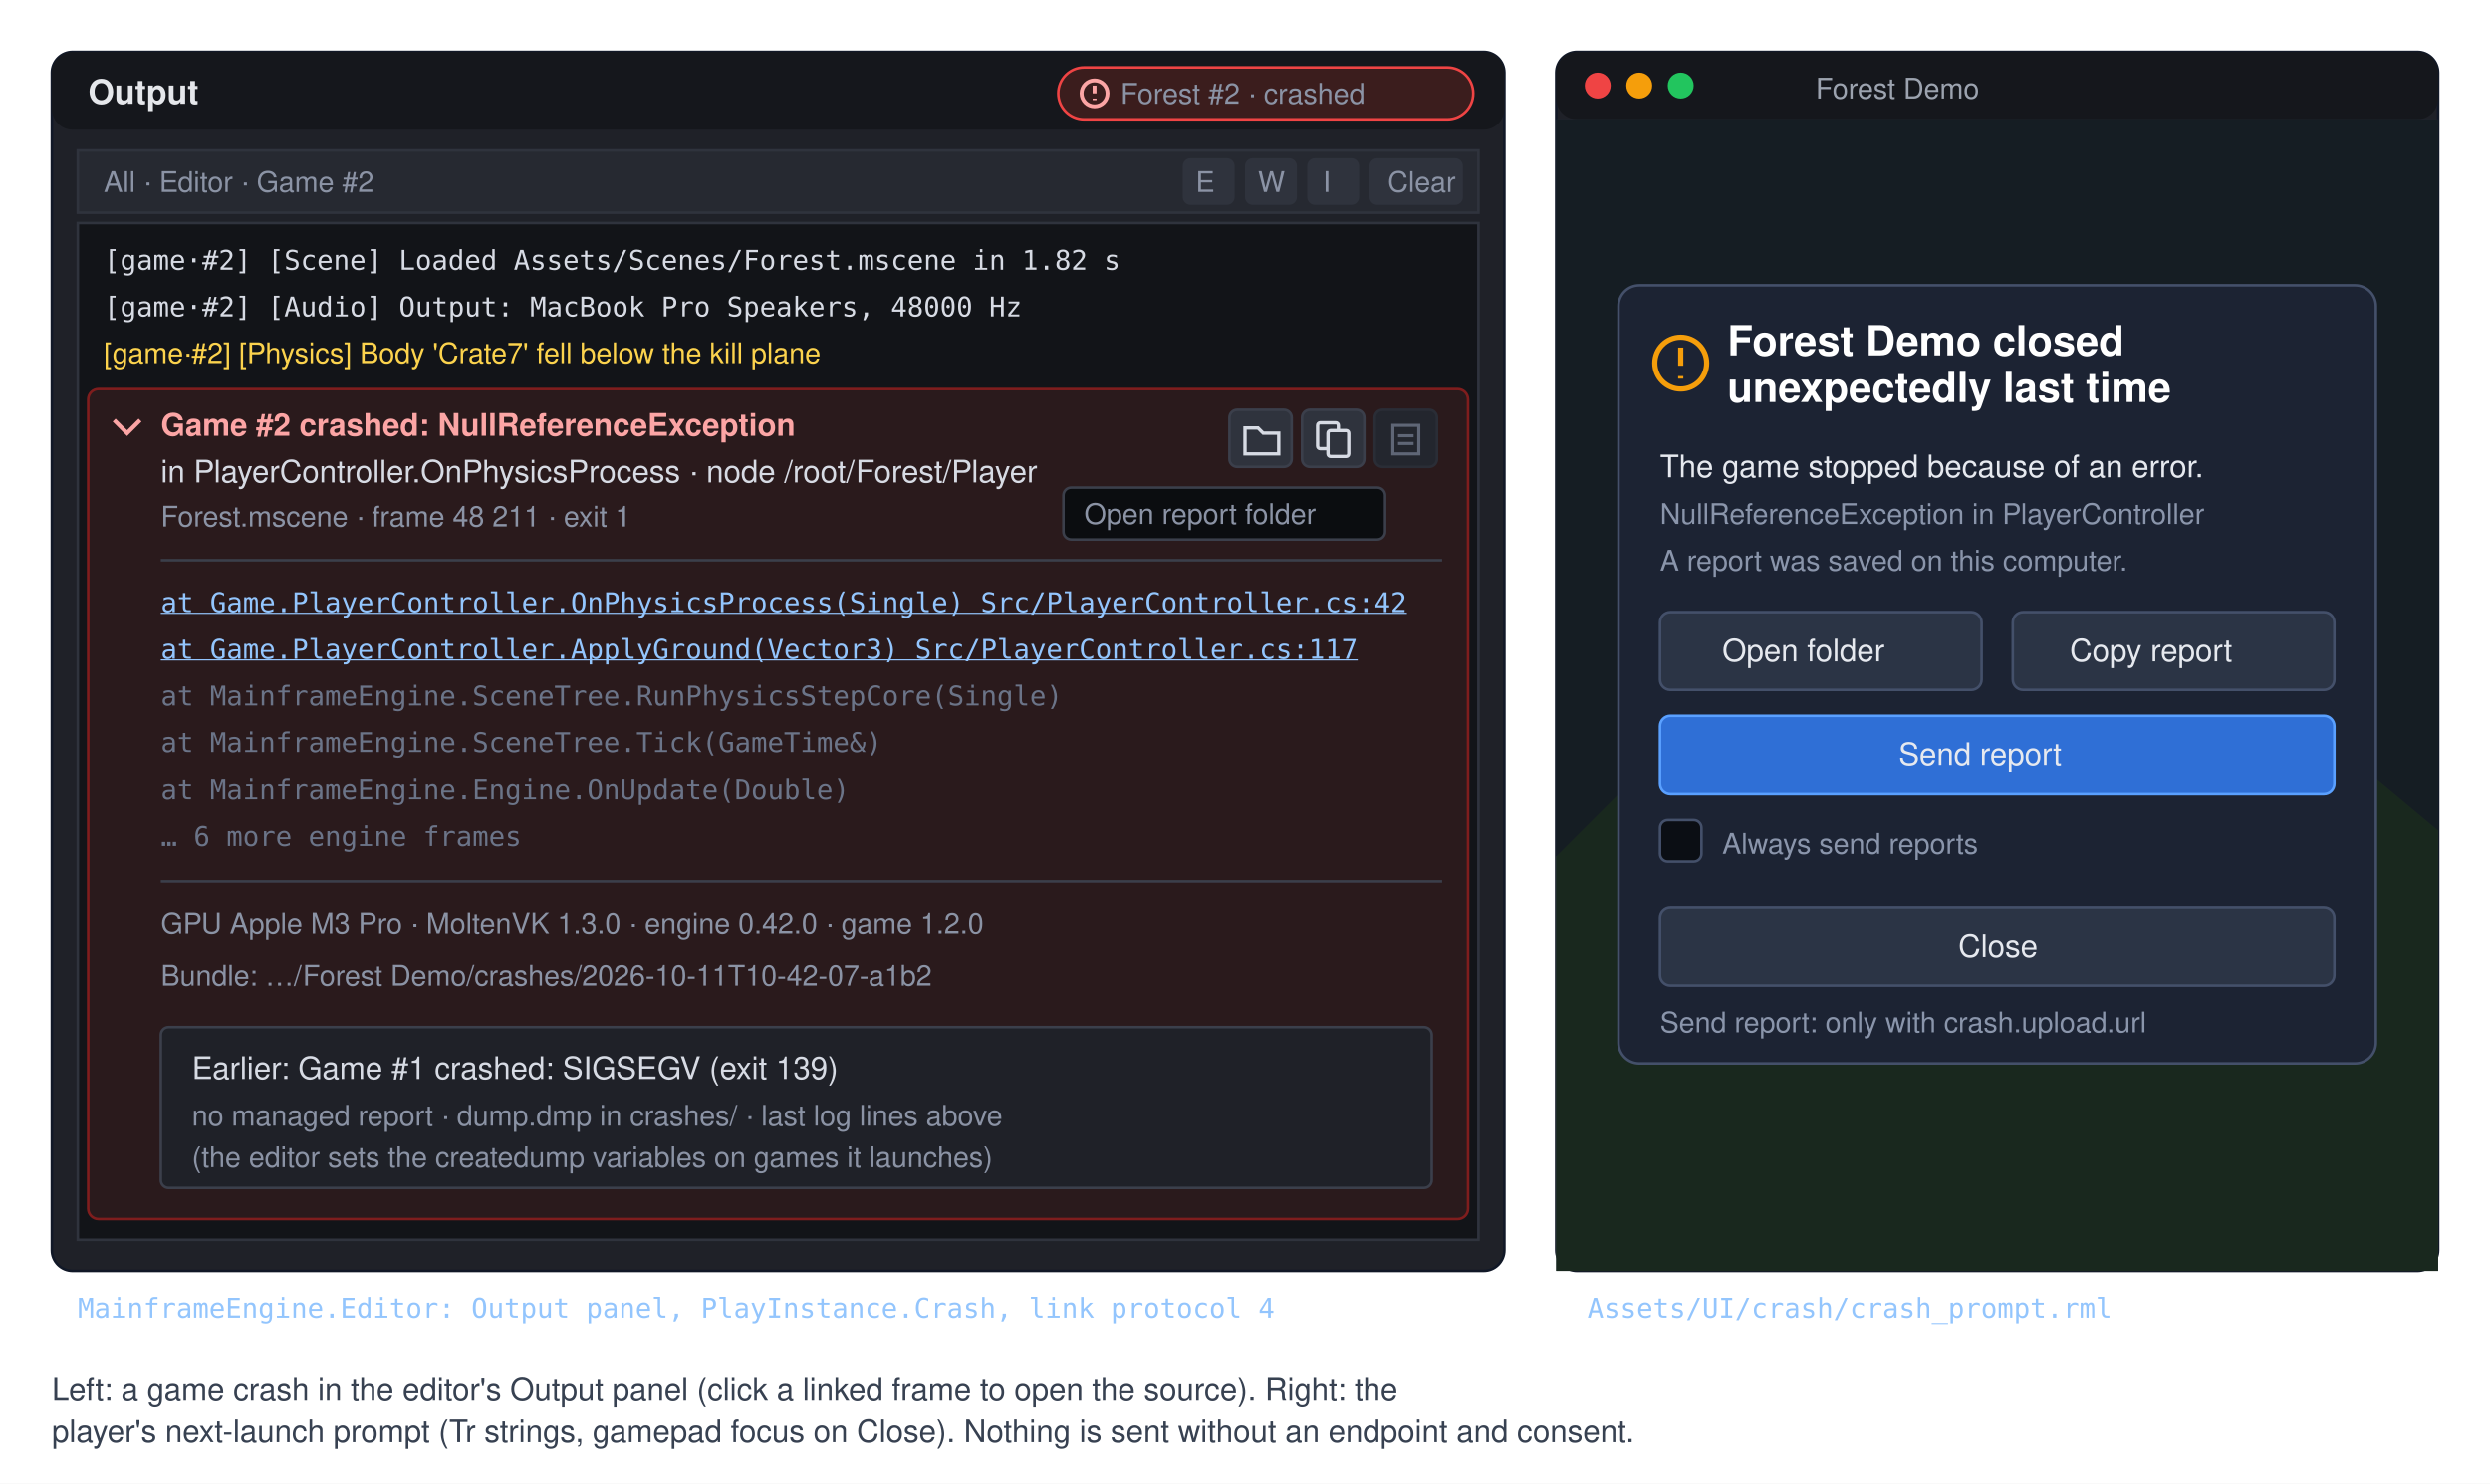
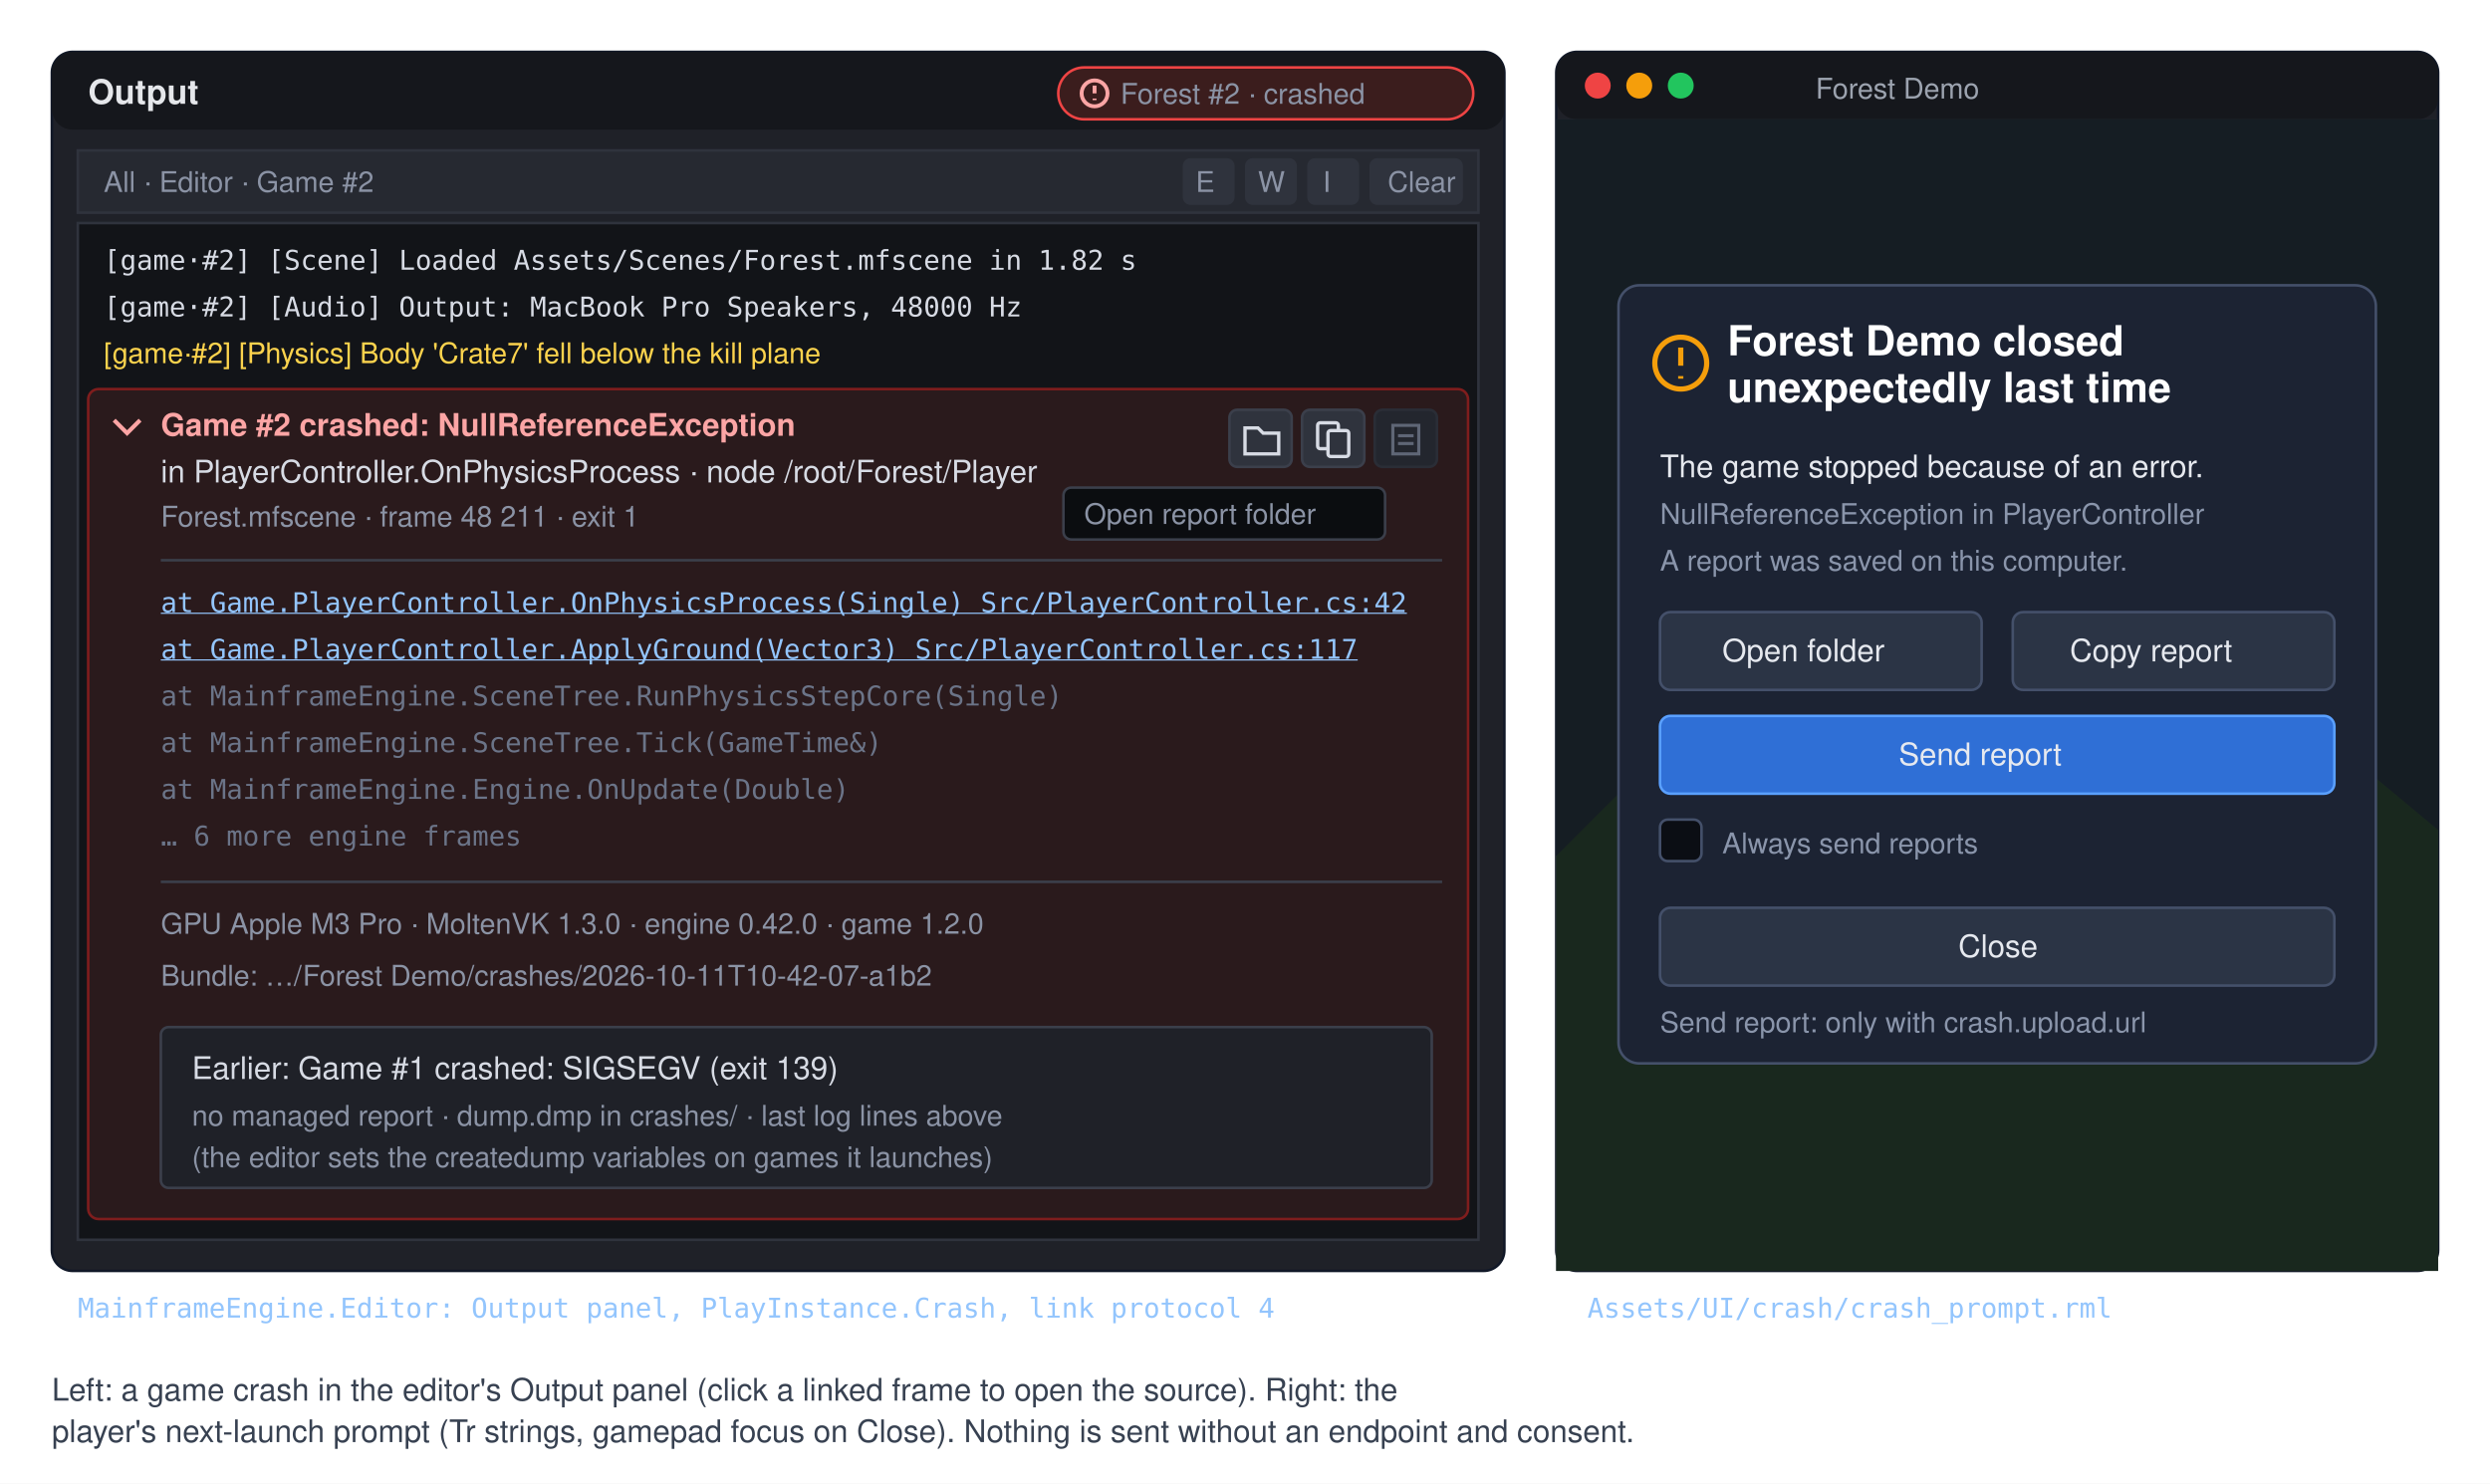
<svg xmlns="http://www.w3.org/2000/svg" viewBox="0 0 960 572" font-family="-apple-system, 'Segoe UI', Helvetica, Arial, sans-serif" font-size="13">
  <rect width="960" height="572" fill="#ffffff" />
  <style>
    .hdr{font-weight:600;font-size:13px;fill:#e5e7eb}
    .t{fill:#d7dbe4;font-size:12px}
    .s{fill:#8b93a5;font-size:11px}
    .mono{fill:#d7dbe4;font-size:10.5px;font-family:ui-monospace, Menlo, Consolas, monospace}
    .link{fill:#93c5fd;font-size:10.5px;font-family:ui-monospace, Menlo, Consolas, monospace;text-decoration:underline}
    .muted{fill:#6b7488;font-size:10.5px;font-family:ui-monospace, Menlo, Consolas, monospace}
    .err{fill:#fca5a5;font-size:12px;font-weight:600}
    .warn{fill:#fcd34d;font-size:11px}
    .doc{fill:#93c5fd;font-size:10.5px;font-family:ui-monospace, Menlo, Consolas, monospace}
    .cap{fill:#374151;font-size:12px}
    .num{fill:#ffffff;font-size:10px;font-weight:700}
    .gt{fill:#e6e9ef;font-size:12px}
    .gs{fill:#8a95ab;font-size:11px}
    .gh{fill:#ffffff;font-size:16px;font-weight:700}
    .btn{fill:#2b3445;stroke:#44506a}
    .pri{fill:#2f6fd6;stroke:#5aa0ff}
  </style>
  <rect x="20" y="20" width="560" height="470" rx="8" fill="#1f2128" stroke="#111827" />
  <rect x="20" y="20" width="560" height="30" rx="8" fill="#15171c" />
  <text x="34" y="40" class="hdr">Output</text>
  <rect x="408" y="26" width="160" height="20" rx="10" fill="#3b1d1d" stroke="#ef4444" />
  <circle cx="422" cy="36" r="5" fill="none" stroke="#fca5a5" stroke-width="1.5" />
  <path d="M422 33 v3 M422 38 v0.6" stroke="#fca5a5" stroke-width="1.5" />
  <text x="432" y="40" class="s" fill="#fca5a5">Forest #2 · crashed</text>
  <rect x="30" y="58" width="540" height="24" fill="#262931" stroke="#2f333d" />
  <text x="40" y="74" class="s">All · Editor · Game #2</text>
  <rect x="456" y="61" width="20" height="18" rx="3" fill="#2f333d" />
  <text x="461" y="74" class="s">E</text>
  <rect x="480" y="61" width="20" height="18" rx="3" fill="#2f333d" />
  <text x="485" y="74" class="s">W</text>
  <rect x="504" y="61" width="20" height="18" rx="3" fill="#2f333d" />
  <text x="510" y="74" class="s">I</text>
  <rect x="528" y="61" width="36" height="18" rx="3" fill="#2f333d" />
  <text x="535" y="74" class="s">Clear</text>
  <rect x="30" y="86" width="540" height="392" fill="#121418" stroke="#2f333d" />
-   <text x="40" y="104" class="mono">[game·#2] [Scene] Loaded Assets/Scenes/Forest.mscene in 1.82 s</text>
+   <text x="40" y="104" class="mono">[game·#2] [Scene] Loaded Assets/Scenes/Forest.mfscene in 1.82 s</text>
  <text x="40" y="122" class="mono">[game·#2] [Audio] Output: MacBook Pro Speakers, 48000 Hz</text>
  <text x="40" y="140" class="warn">[game·#2] [Physics] Body 'Crate7' fell below the kill plane</text>
  <rect x="34" y="150" width="532" height="320" rx="4" fill="#2a1a1c" stroke="#7f1d1d" />
  <path d="M44 162 l5 5 l5 -5" fill="none" stroke="#fca5a5" stroke-width="1.6" />
  <text x="62" y="168" class="err">Game #2 crashed: NullReferenceException</text>
  <text x="62" y="186" class="t">in PlayerController.OnPhysicsProcess · node /root/Forest/Player</text>
-   <text x="62" y="203" class="s">Forest.mscene · frame 48 211 · exit 1</text>
+   <text x="62" y="203" class="s">Forest.mfscene · frame 48 211 · exit 1</text>
  <g>
    <rect x="474" y="158" width="24" height="22" rx="3" fill="#2f333d" stroke="#3b3f4b" />
    <path d="M480 165 h5 l2 2 h6 v8 h-13 z" fill="none" stroke="#d7dbe4" stroke-width="1.3" />
    <rect x="502" y="158" width="24" height="22" rx="3" fill="#2f333d" stroke="#3b3f4b" />
    <rect x="508" y="163" width="8" height="10" rx="1" fill="none" stroke="#d7dbe4" stroke-width="1.3" />
    <rect x="512" y="166" width="8" height="10" rx="1" fill="#2f333d" stroke="#d7dbe4" stroke-width="1.3" />
    <rect x="530" y="158" width="24" height="22" rx="3" fill="#23262e" stroke="#2a2d36" />
    <path d="M537 164 h10 v11 h-10 z M539 168 h6 M539 171 h6" fill="none" stroke="#5f6676" stroke-width="1.2" />
  </g>
  <rect x="410" y="188" width="124" height="20" rx="3" fill="#0b0d10" stroke="#3b3f4b" />
  <text x="418" y="202" class="s" fill="#e5e7eb">Open report folder</text>
  <line x1="62" y1="216" x2="556" y2="216" stroke="#3b3f4b" />
  <text x="62" y="236" class="link">at Game.PlayerController.OnPhysicsProcess(Single) Src/PlayerController.cs:42</text>
  <text x="62" y="254" class="link">at Game.PlayerController.ApplyGround(Vector3)   Src/PlayerController.cs:117</text>
  <text x="62" y="272" class="muted">at MainframeEngine.SceneTree.RunPhysicsStepCore(Single)</text>
  <text x="62" y="290" class="muted">at MainframeEngine.SceneTree.Tick(GameTime&amp;)</text>
  <text x="62" y="308" class="muted">at MainframeEngine.Engine.OnUpdate(Double)</text>
  <text x="62" y="326" class="muted">… 6 more engine frames</text>
  <line x1="62" y1="340" x2="556" y2="340" stroke="#3b3f4b" />
  <text x="62" y="360" class="s">GPU Apple M3 Pro · MoltenVK 1.3.0 · engine 0.42.0 · game 1.2.0</text>
  <text x="62" y="380" class="s">Bundle: …/Forest Demo/crashes/2026-10-11T10-42-07-a1b2</text>
  <rect x="62" y="396" width="490" height="62" rx="3" fill="#1f2128" stroke="#3b3f4b" />
  <text x="74" y="416" class="t">Earlier: Game #1 crashed: SIGSEGV (exit 139)</text>
  <text x="74" y="434" class="s">no managed report · dump.dmp in crashes/ · last log lines above</text>
  <text x="74" y="450" class="s">(the editor sets the createdump variables on games it launches)</text>
  <text x="30" y="508" class="doc">MainframeEngine.Editor: Output panel, PlayInstance.Crash, link protocol 4</text>
  <rect x="600" y="20" width="340" height="470" rx="8" fill="#1f2128" stroke="#111827" />
  <rect x="600" y="20" width="340" height="26" rx="8" fill="#15171c" />
  <circle cx="616" cy="33" r="5" fill="#ef4444" />
  <circle cx="632" cy="33" r="5" fill="#f59e0b" />
  <circle cx="648" cy="33" r="5" fill="#22c55e" />
  <text x="700" y="38" fill="#9ca3af" font-size="11">Forest Demo</text>
  <rect x="600" y="46" width="340" height="444" fill="#2b3a47" />
  <path d="M600 330 L680 250 L740 300 L820 220 L940 320 L940 490 L600 490 Z" fill="#33503d" />
  <rect x="600" y="46" width="340" height="444" fill="#000000" opacity="0.5" />
  <rect x="624" y="110" width="292" height="300" rx="8" fill="#1c2333" stroke="#44506a" />
  <circle cx="648" cy="140" r="10" fill="none" stroke="#f59e0b" stroke-width="2" />
  <path d="M648 134 v7 M648 145 v1" stroke="#f59e0b" stroke-width="2" />
  <text x="666" y="137" class="gh">Forest Demo closed</text>
  <text x="666" y="155" class="gh">unexpectedly last time</text>
  <text x="640" y="184" class="gt">The game stopped because of an error.</text>
  <text x="640" y="202" class="gs">NullReferenceException in PlayerController</text>
  <text x="640" y="220" class="gs">A report was saved on this computer.</text>
  <rect x="640" y="236" width="124" height="30" rx="4" class="btn" />
  <text x="664" y="255" class="gt">Open folder</text>
  <rect x="776" y="236" width="124" height="30" rx="4" class="btn" />
  <text x="798" y="255" class="gt">Copy report</text>
  <rect x="640" y="276" width="260" height="30" rx="4" class="pri" />
  <text x="732" y="295" class="gt" fill="#ffffff">Send report</text>
  <rect x="640" y="316" width="16" height="16" rx="3" fill="#0b0e14" stroke="#44506a" />
  <text x="664" y="329" class="gs">Always send reports</text>
  <rect x="640" y="350" width="260" height="30" rx="4" class="btn" stroke="#5aa0ff" />
  <text x="755" y="369" class="gt">Close</text>
  <text x="640" y="398" class="gs">Send report: only with crash.upload.url</text>
  <text x="612" y="508" class="doc">Assets/UI/crash/crash_prompt.rml</text>
  <text x="20" y="540" class="cap">Left: a game crash in the editor's Output panel (click a linked frame to open the source). Right: the</text>
  <text x="20" y="556" class="cap">player's next-launch prompt (Tr strings, gamepad focus on Close). Nothing is sent without an endpoint and consent.</text>
</svg>
